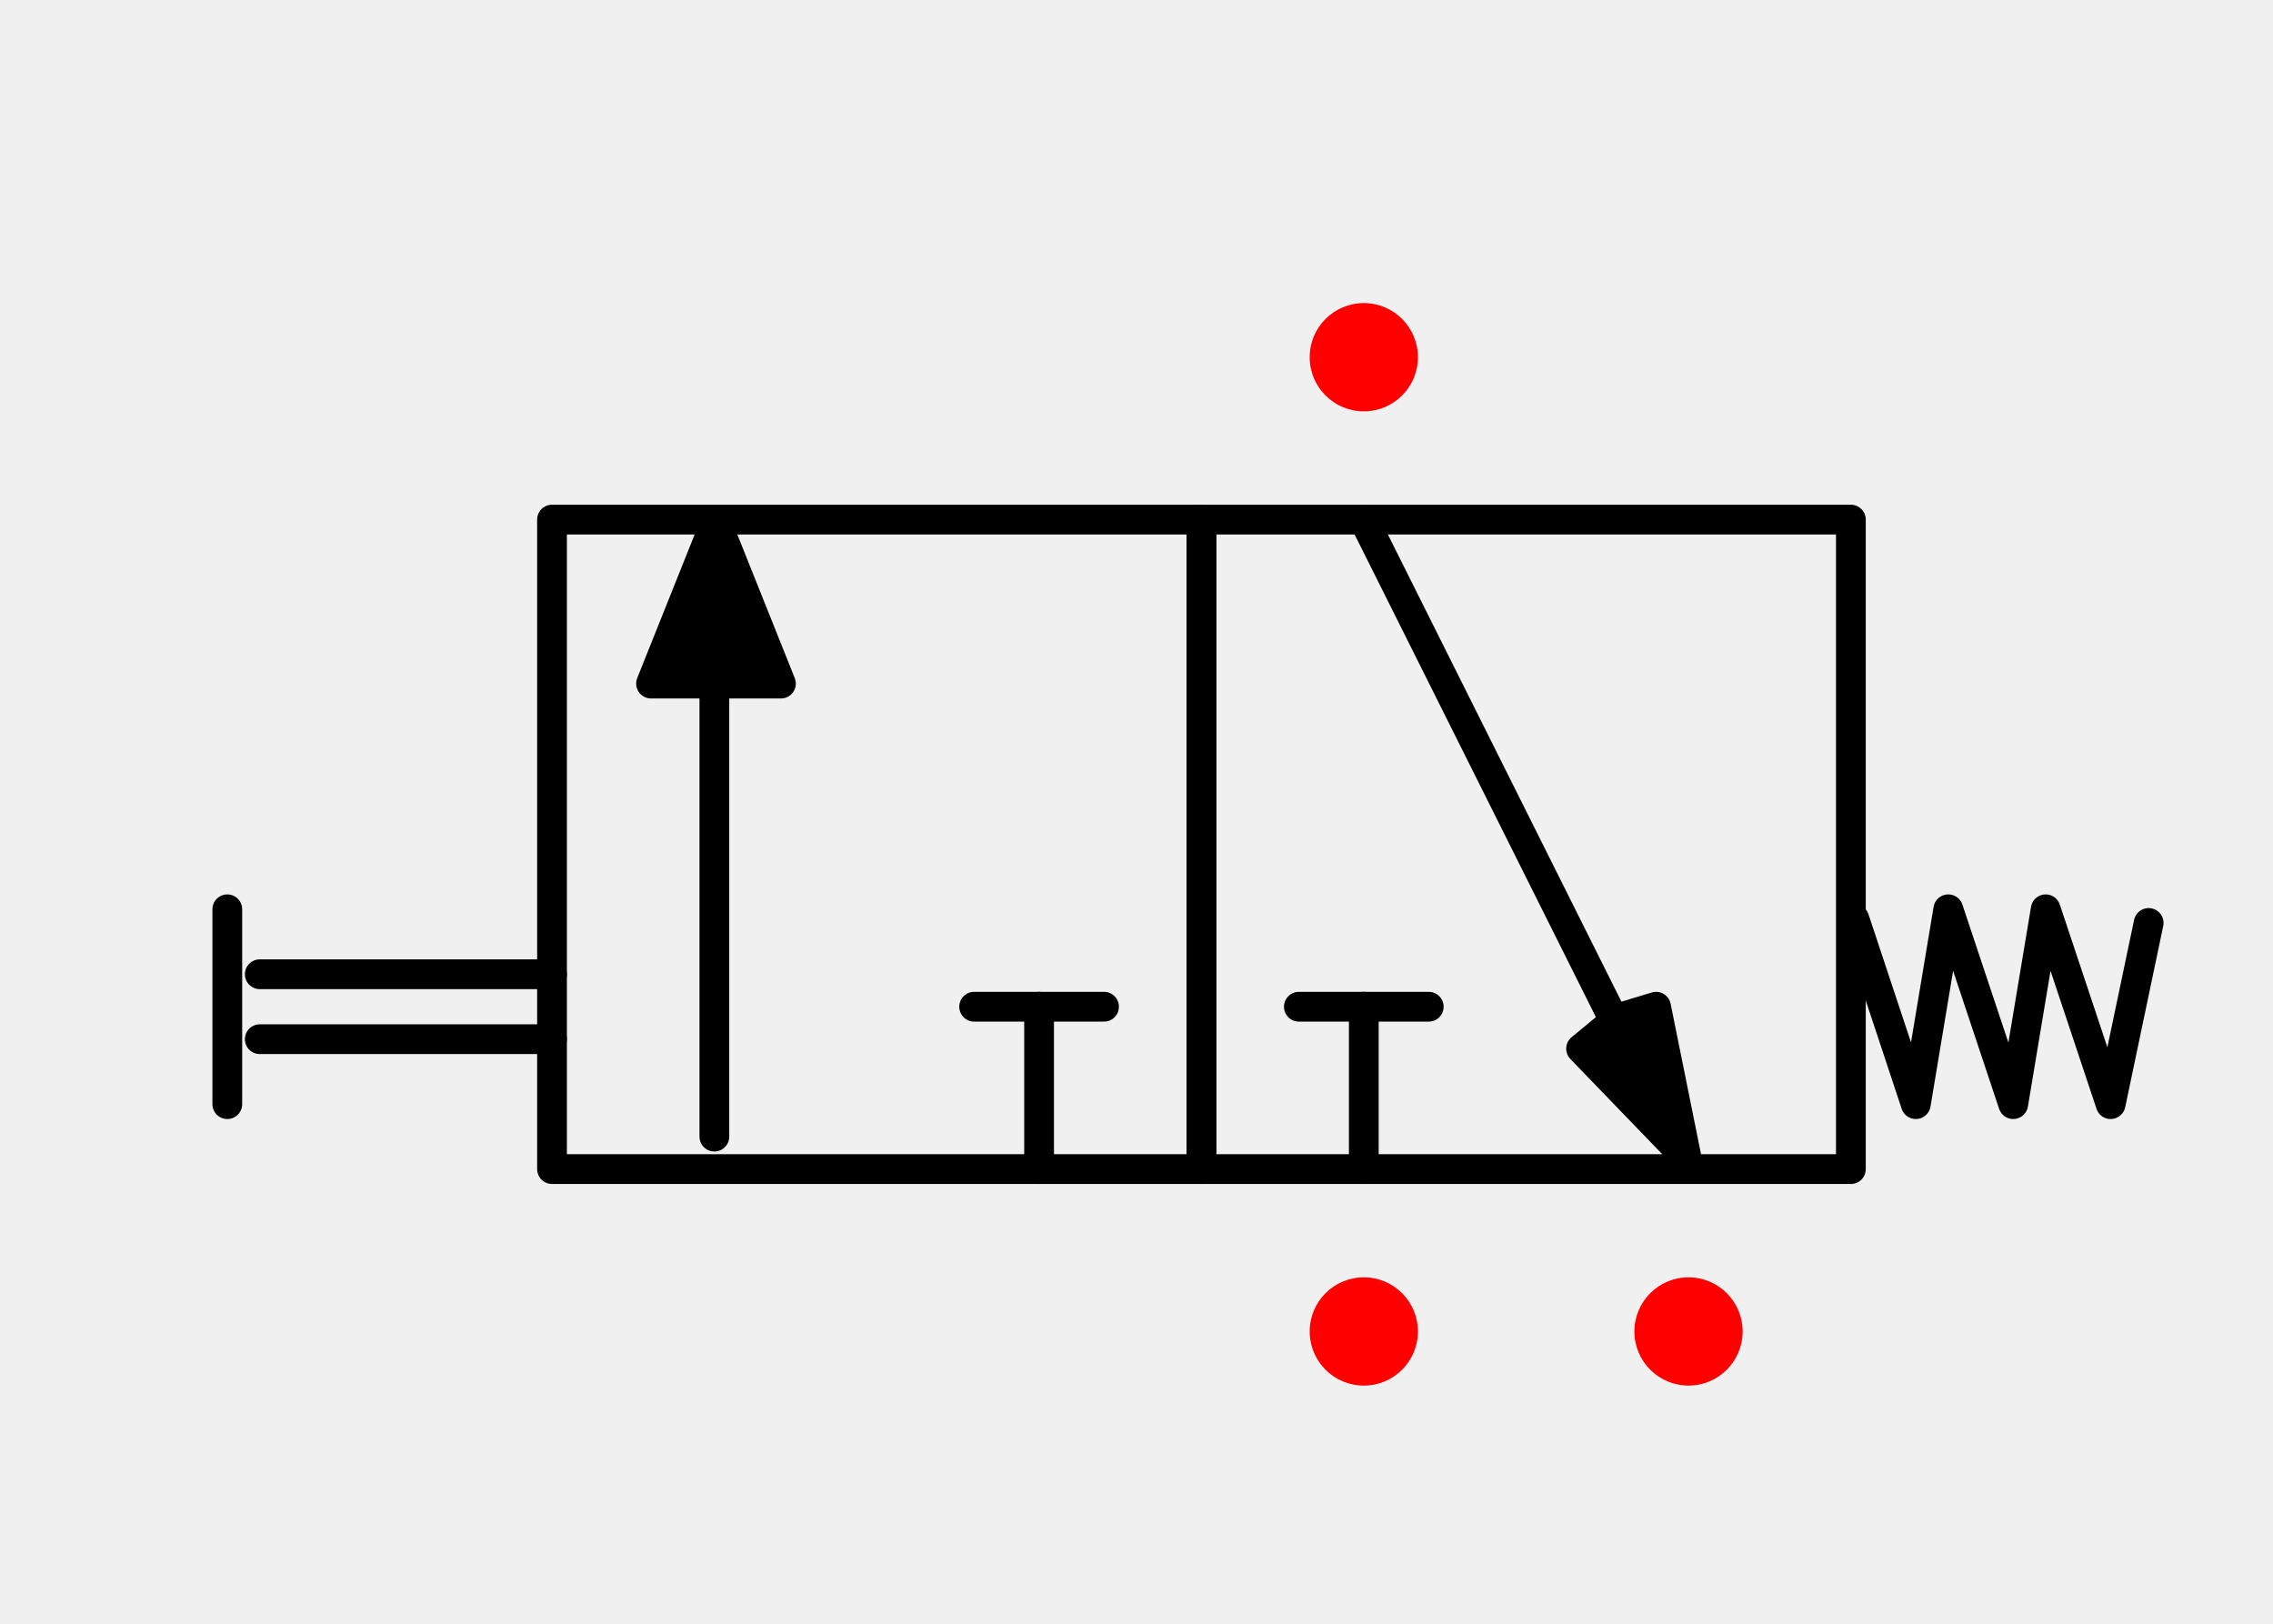
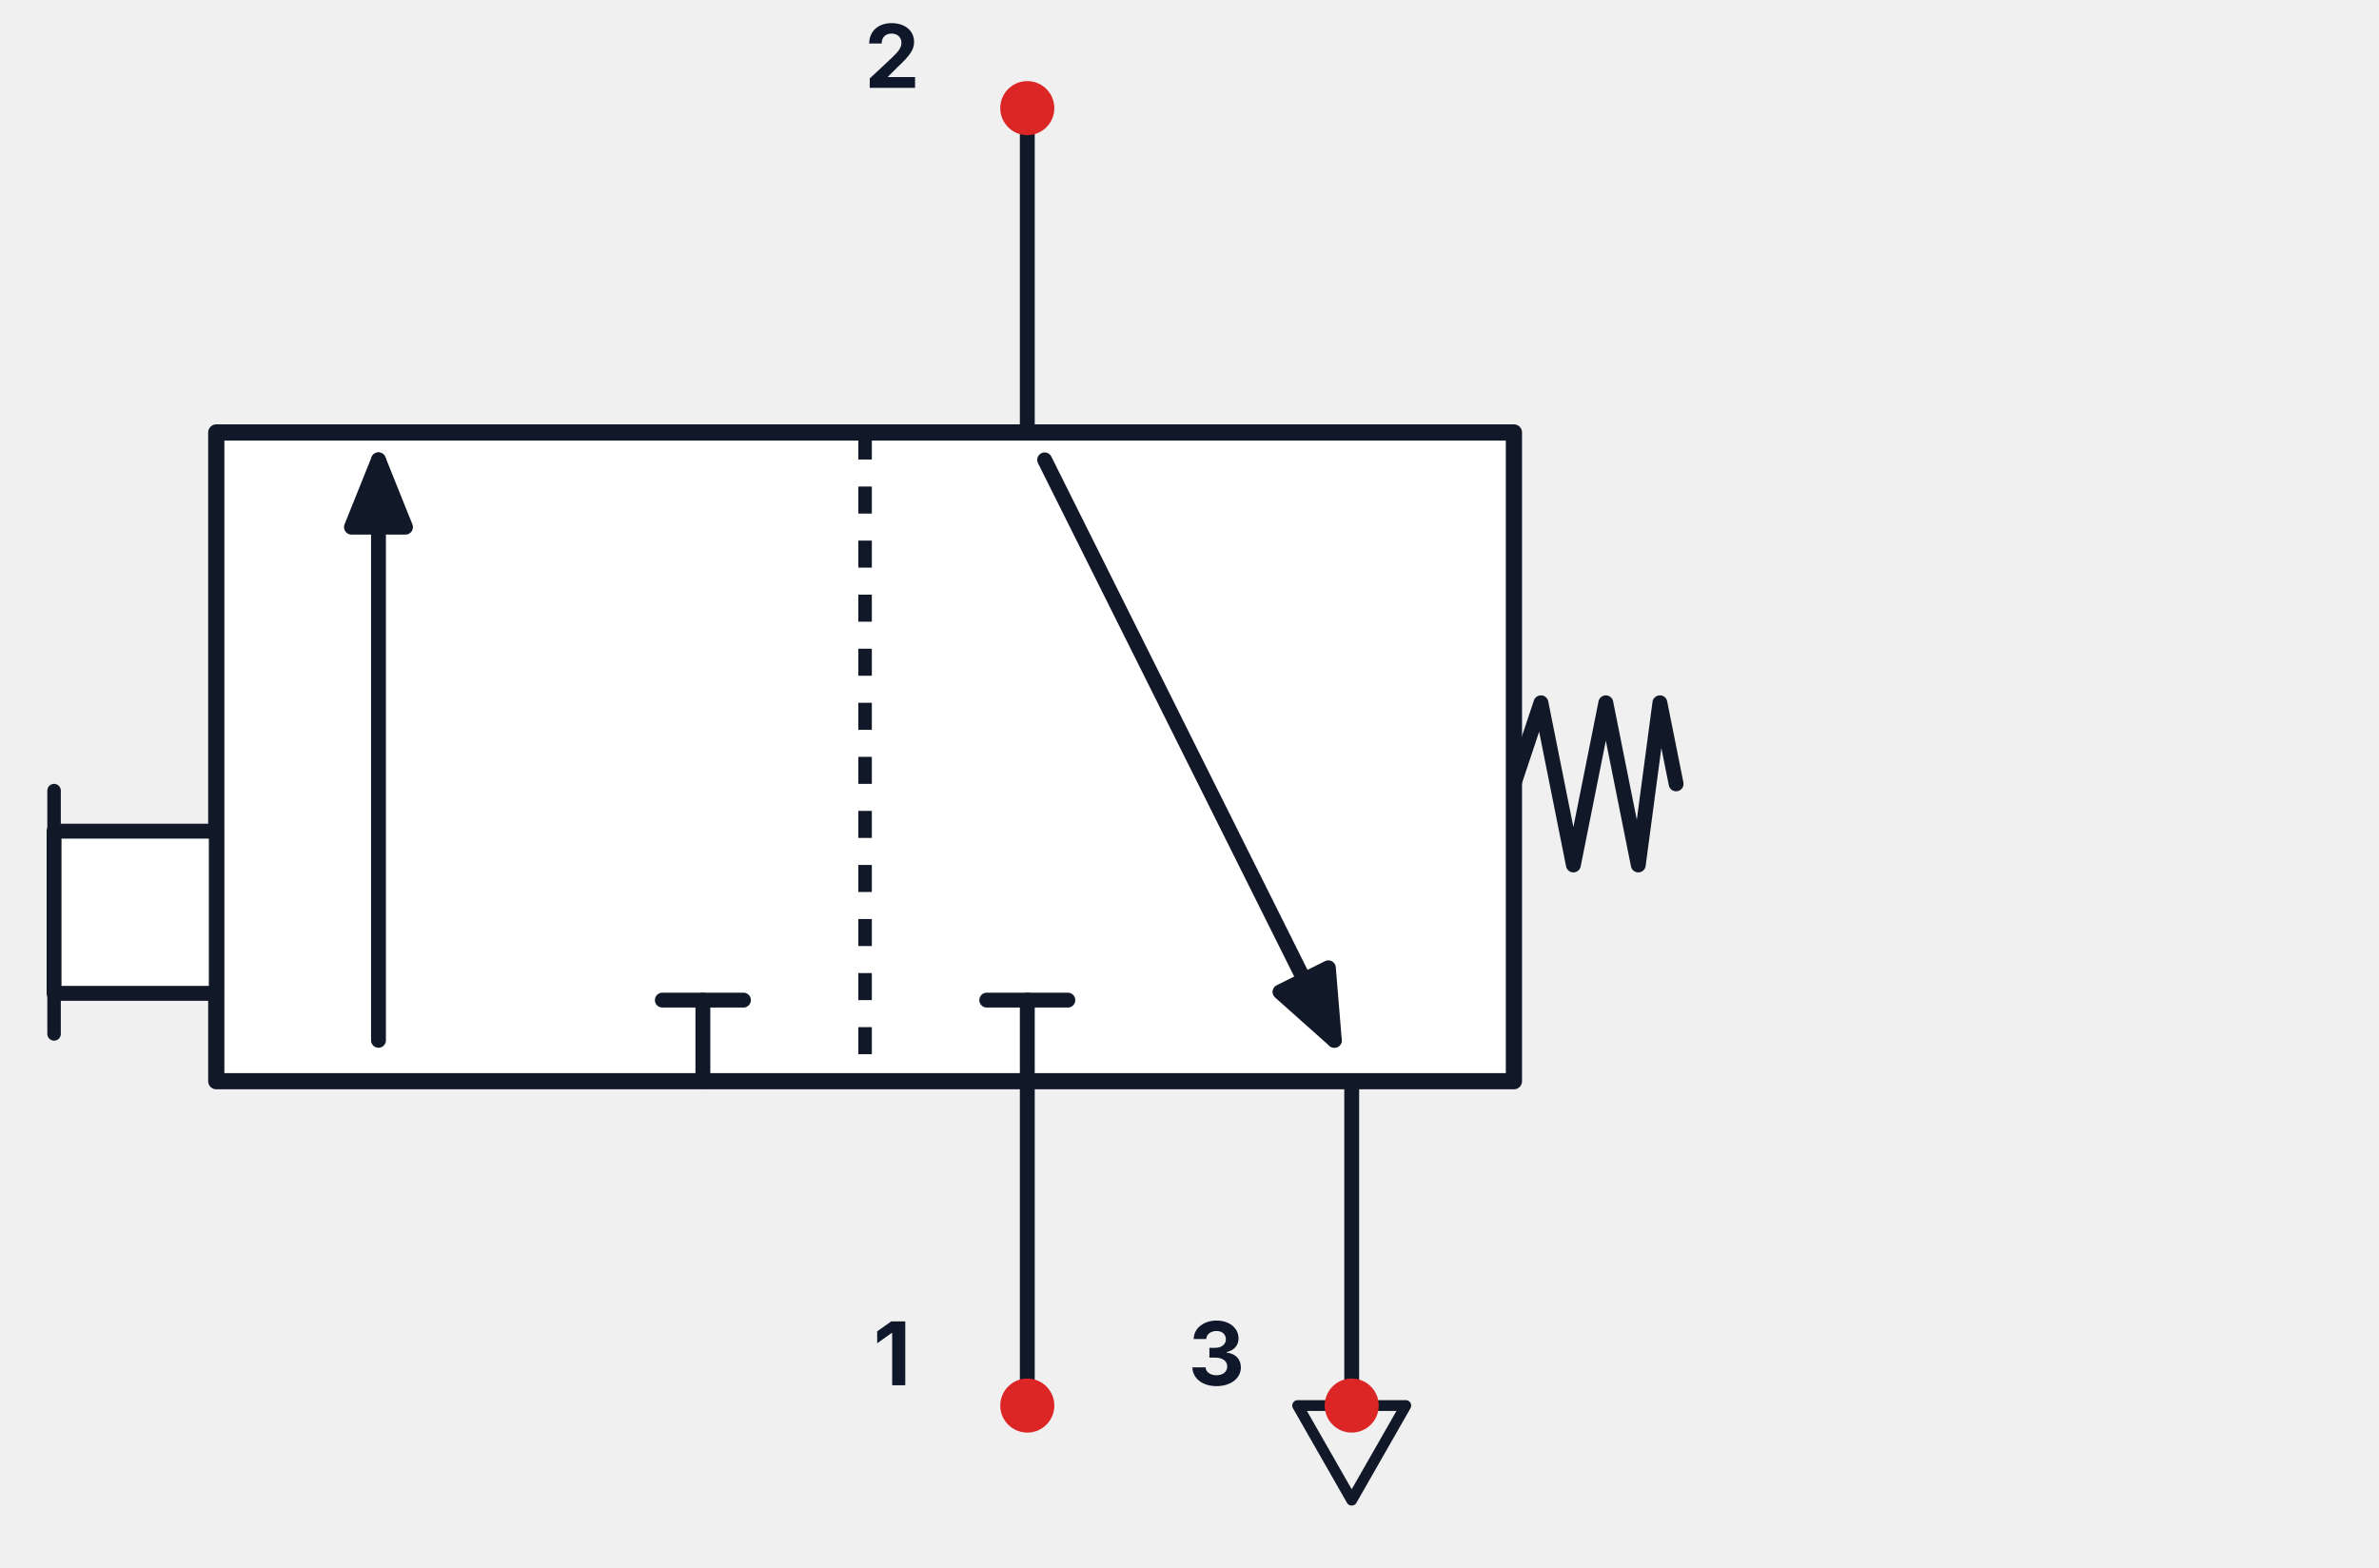
- <svg xmlns="http://www.w3.org/2000/svg" width="168.0" height="120.0" viewBox="-100.8 -74.4 168.0 120.0" data-name="3/2m_nc [man]-[spring]" data-standard="48px">
-   <g stroke="black" stroke-width="2.2" fill="none" stroke-linecap="round" stroke-linejoin="round">
-     <line x1="19.20" y1="2.40" x2="0.00" y2="-36.00" stroke="black" fill="black" />
-     <line x1="-84.00" y1="7.20" x2="-84.00" y2="-7.20" stroke="black" fill="none" />
-     <line x1="-24.00" y1="12.00" x2="-24.00" y2="0.00" stroke="black" fill="none" />
-     <line x1="-60.00" y1="-2.40" x2="-81.60" y2="-2.40" stroke="black" fill="none" />
-     <polygon points="18.77,0.86 16.06,3.10 23.86,11.18 21.60,0.00" stroke="black" fill="black" />
-     <line x1="-60.00" y1="2.40" x2="-81.60" y2="2.40" stroke="black" fill="none" />
-     <polygon points="-47.88,-35.88 -52.68,-23.88 -43.08,-23.88" stroke="black" fill="black" />
-     <line x1="-28.80" y1="0.00" x2="-19.20" y2="0.00" stroke="black" fill="none" />
-     <rect x="-60.00" y="-36.00" width="48.00" height="48.00" stroke="black" fill="none" />
-     <line x1="-48.00" y1="9.60" x2="-48.00" y2="-26.40" stroke="black" fill="black" />
-     <rect x="-12.00" y="-36.00" width="48.00" height="48.00" stroke="black" fill="none" />
-     <line x1="0.00" y1="12.00" x2="0.00" y2="0.00" stroke="black" fill="none" />
-     <line x1="-4.80" y1="0.00" x2="4.80" y2="0.00" stroke="black" fill="none" />
-     <polyline points="36.26,-6.48 40.80,7.20 43.20,-7.20 48.00,7.20 50.40,-7.20 55.20,7.20 58.01,-6.19" stroke="black" fill="none" />
-     <circle class="qet-terminal" cx="24.00" cy="24.00" r="4.0" fill="red" stroke="none" data-name="3" data-orientation="s" />
-     <circle class="qet-terminal" cx="0.00" cy="24.00" r="4.0" fill="red" stroke="none" data-name="2" data-orientation="s" />
-     <circle class="qet-terminal" cx="0.00" cy="-48.00" r="4.0" fill="red" stroke="none" data-name="1" data-orientation="n" />
+ <svg xmlns="http://www.w3.org/2000/svg" data-generator="cade2svg" data-standard="48px" width="352" height="232" viewBox="-152 -16 352 232">
+   <g id="_3_2m_nc__man_-_spring_" data-name="3/2m_nc [man]-[spring]">
+     <rect x="-120" y="48" width="192" height="96" fill="#ffffff" stroke="#111827" stroke-width="2.4" stroke-linecap="round" stroke-linejoin="round" />
+     <line x1="-24" y1="48" x2="-24" y2="144" stroke="#111827" stroke-width="2" stroke-dasharray="4 4" />
+     <g id="Switch">
+       <rect x="-144" y="107" width="24" height="24" fill="#ffffff" stroke="#111827" stroke-width="2.2" stroke-linecap="round" stroke-linejoin="round" />
+       <line x1="-144" y1="101" x2="-144" y2="137" fill="none" stroke="#111827" stroke-width="2" stroke-linecap="round" stroke-linejoin="round" />
+     </g>
+     <polyline points="72,100 76,88 80.8,112 85.6,88 90.4,112 93.6,88 96,100" fill="none" stroke="#111827" stroke-width="2.2" stroke-linecap="round" stroke-linejoin="round" />
+     <g>
+       <line x1="-96" y1="137.95" x2="-96" y2="52.051" fill="none" stroke="#111827" stroke-width="2.2" stroke-linecap="round" stroke-linejoin="round" />
+       <polygon points="-96,52.051 -92,62.007 -100,62.007" fill="#111827" stroke="#111827" stroke-width="2.2" stroke-linecap="round" stroke-linejoin="round" />
+     </g>
+     <g>
+       <line x1="-48" y1="144" x2="-48" y2="132" fill="none" stroke="#111827" stroke-width="2.2" stroke-linecap="round" stroke-linejoin="round" />
+       <line x1="-42" y1="132" x2="-54" y2="132" fill="none" stroke="#111827" stroke-width="2.2" stroke-linecap="round" stroke-linejoin="round" />
+     </g>
+     <g>
+       <line x1="0" y1="144" x2="0" y2="132" fill="none" stroke="#111827" stroke-width="2.2" stroke-linecap="round" stroke-linejoin="round" />
+       <line x1="-6" y1="132" x2="6" y2="132" fill="none" stroke="#111827" stroke-width="2.2" stroke-linecap="round" stroke-linejoin="round" />
+     </g>
+     <g>
+       <line x1="2.568" y1="52.051" x2="45.433" y2="137.95" fill="none" stroke="#111827" stroke-width="2.2" stroke-linecap="round" stroke-linejoin="round" />
+       <polygon points="45.433,137.95 37.389,130.788 44.547,127.216" fill="#111827" stroke="#111827" stroke-width="2.2" stroke-linecap="round" stroke-linejoin="round" />
+     </g>
+     <line x1="0" y1="0" x2="0" y2="48" fill="none" stroke="#111827" stroke-width="2.2" stroke-linecap="round" stroke-linejoin="round" />
+     <line x1="0" y1="144" x2="0" y2="192" fill="none" stroke="#111827" stroke-width="2.2" stroke-linecap="round" stroke-linejoin="round" />
+     <line x1="48" y1="144" x2="48" y2="192" fill="none" stroke="#111827" stroke-width="2.2" stroke-linecap="round" stroke-linejoin="round" />
+     <polygon points="40,192 56,192 48,206" fill="none" stroke="#111827" stroke-width="1.6" stroke-linecap="round" stroke-linejoin="round" />
+     <text x="-20" y="-3" font-family="Inter, sans-serif" font-size="13" font-weight="bold" fill="#0f172a" text-anchor="middle">2</text>
+     <text x="-20" y="189" font-family="Inter, sans-serif" font-size="13" font-weight="bold" fill="#0f172a" text-anchor="middle">1</text>
+     <text x="28" y="189" font-family="Inter, sans-serif" font-size="13" font-weight="bold" fill="#0f172a" text-anchor="middle">3</text>
+     <circle class="qet-terminal" data-name="2" data-orientation="n" cx="0" cy="0" r="4" fill="#dc2626" />
+     <circle class="qet-terminal" data-name="1" data-orientation="s" cx="0" cy="192" r="4" fill="#dc2626" />
+     <circle class="qet-terminal" data-name="3" data-orientation="s" cx="48" cy="192" r="4" fill="#dc2626" />
  </g>
</svg>
